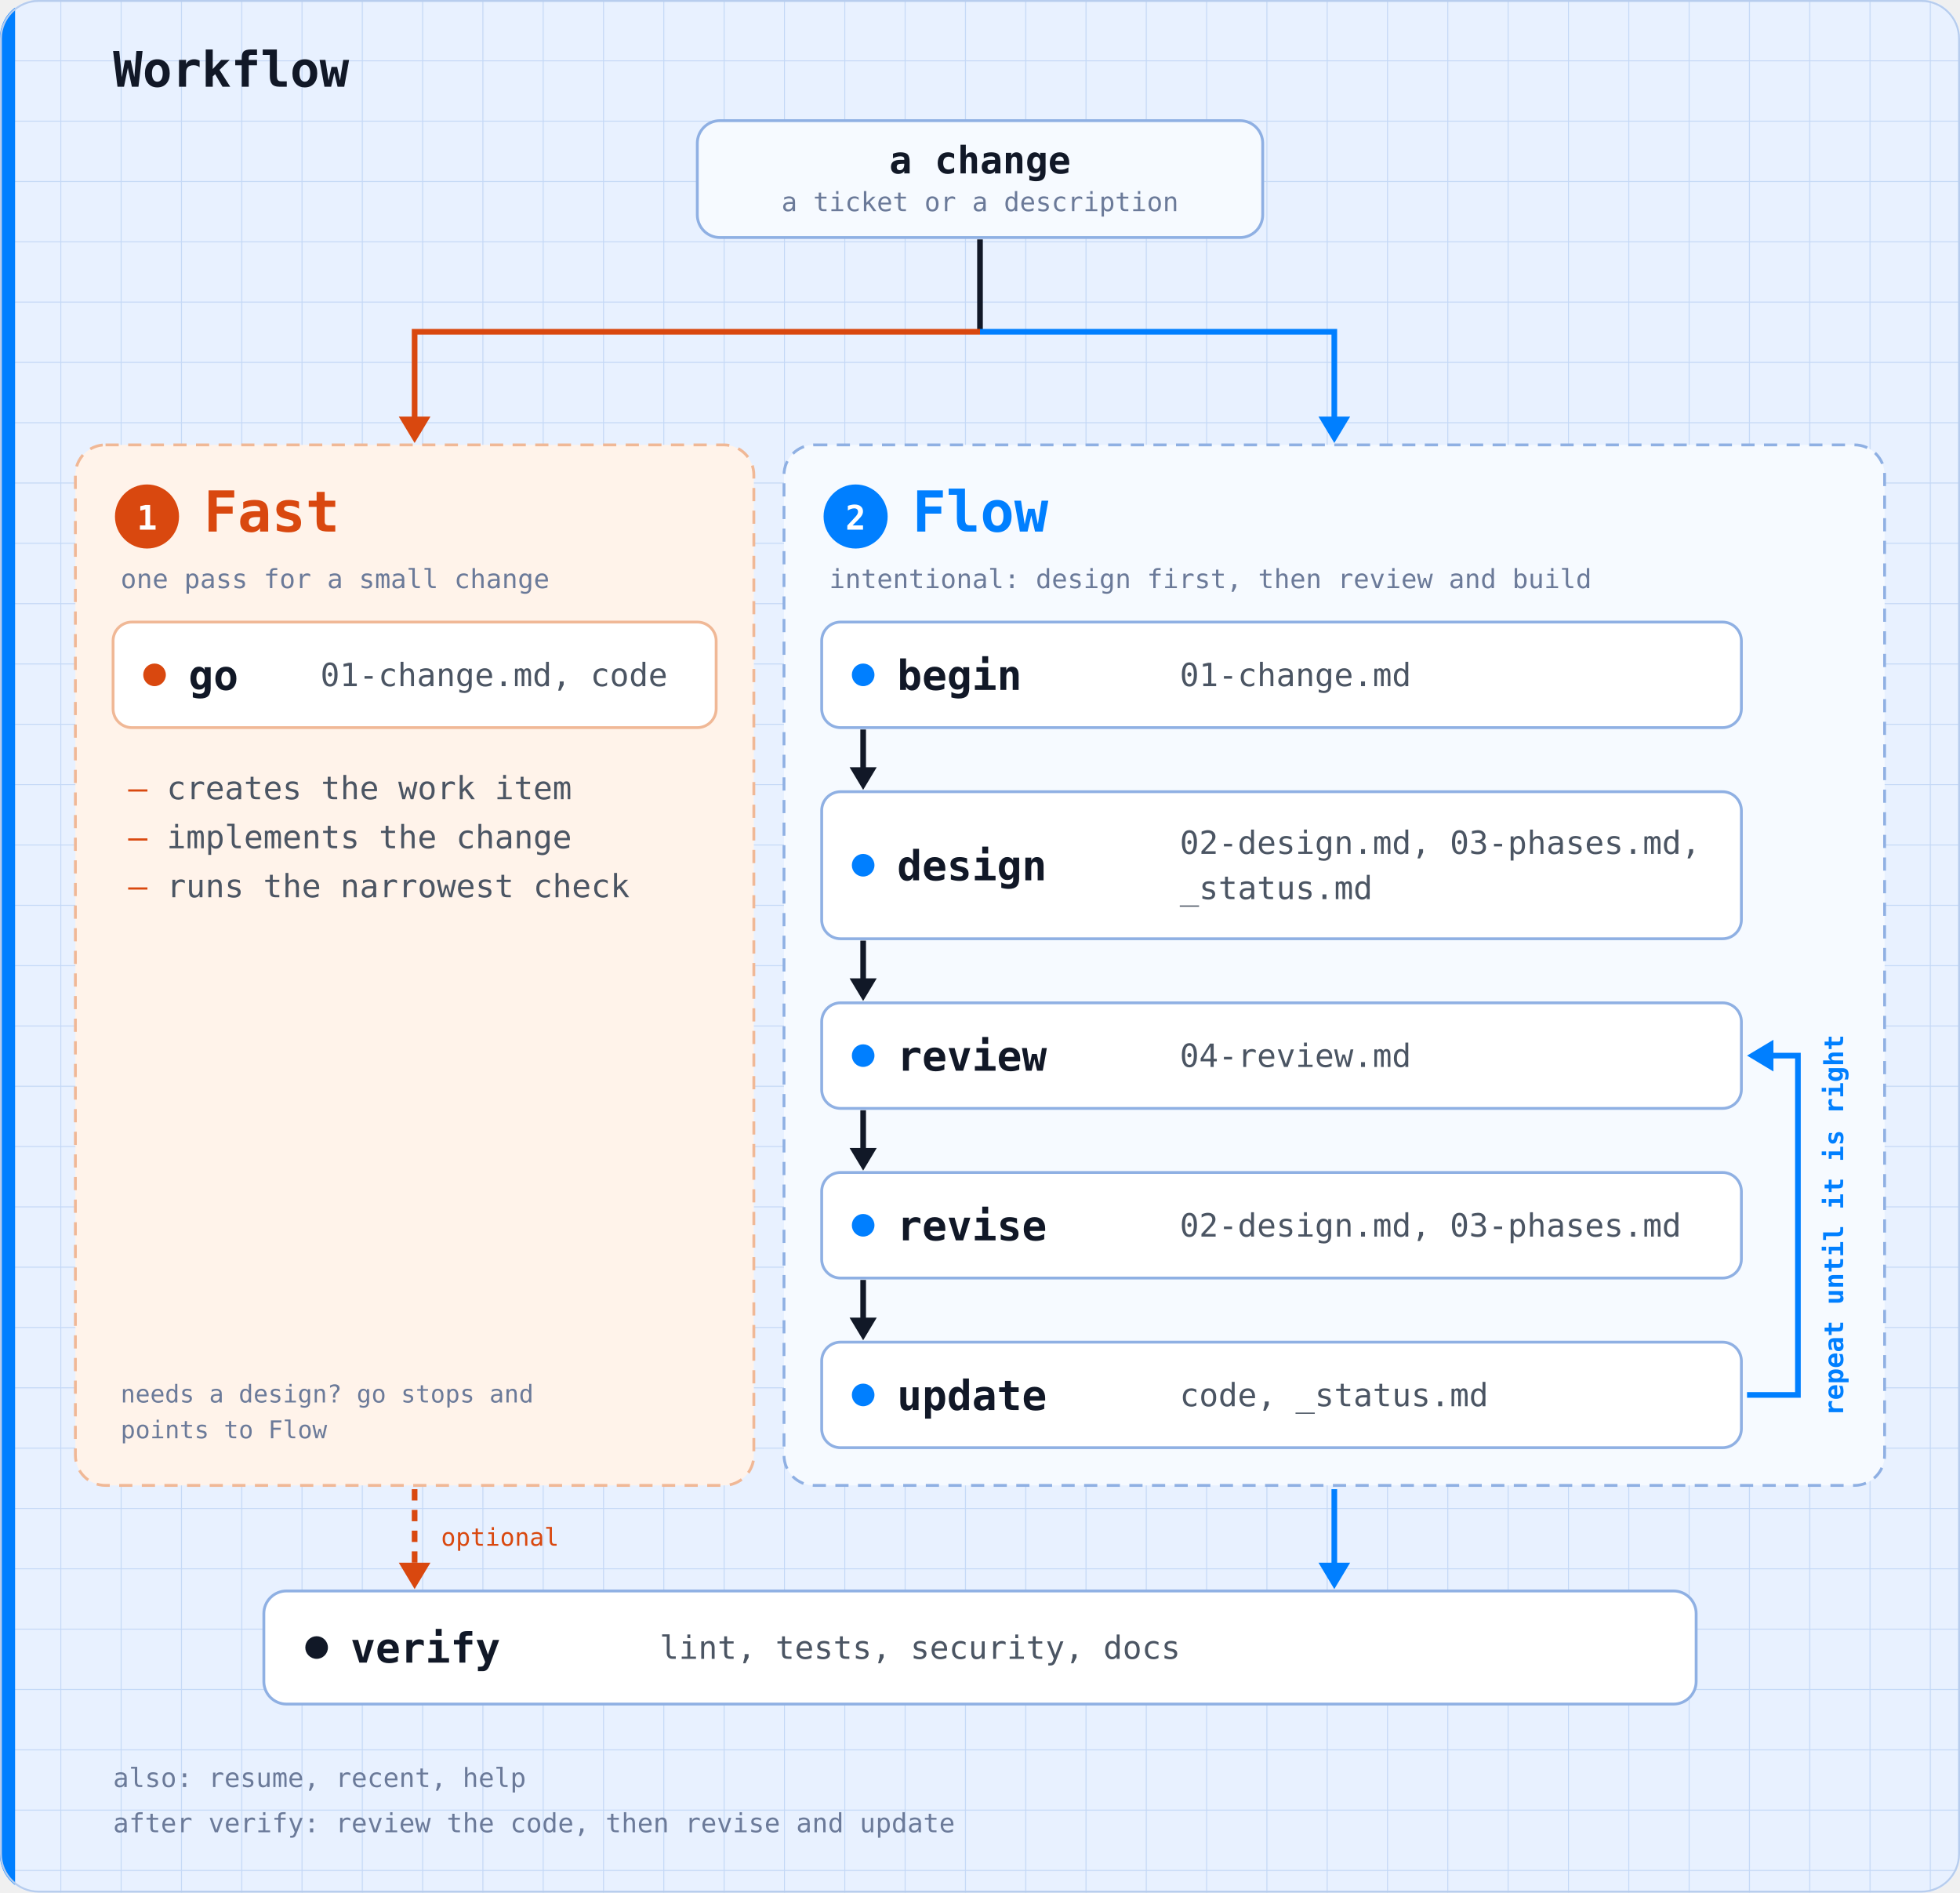
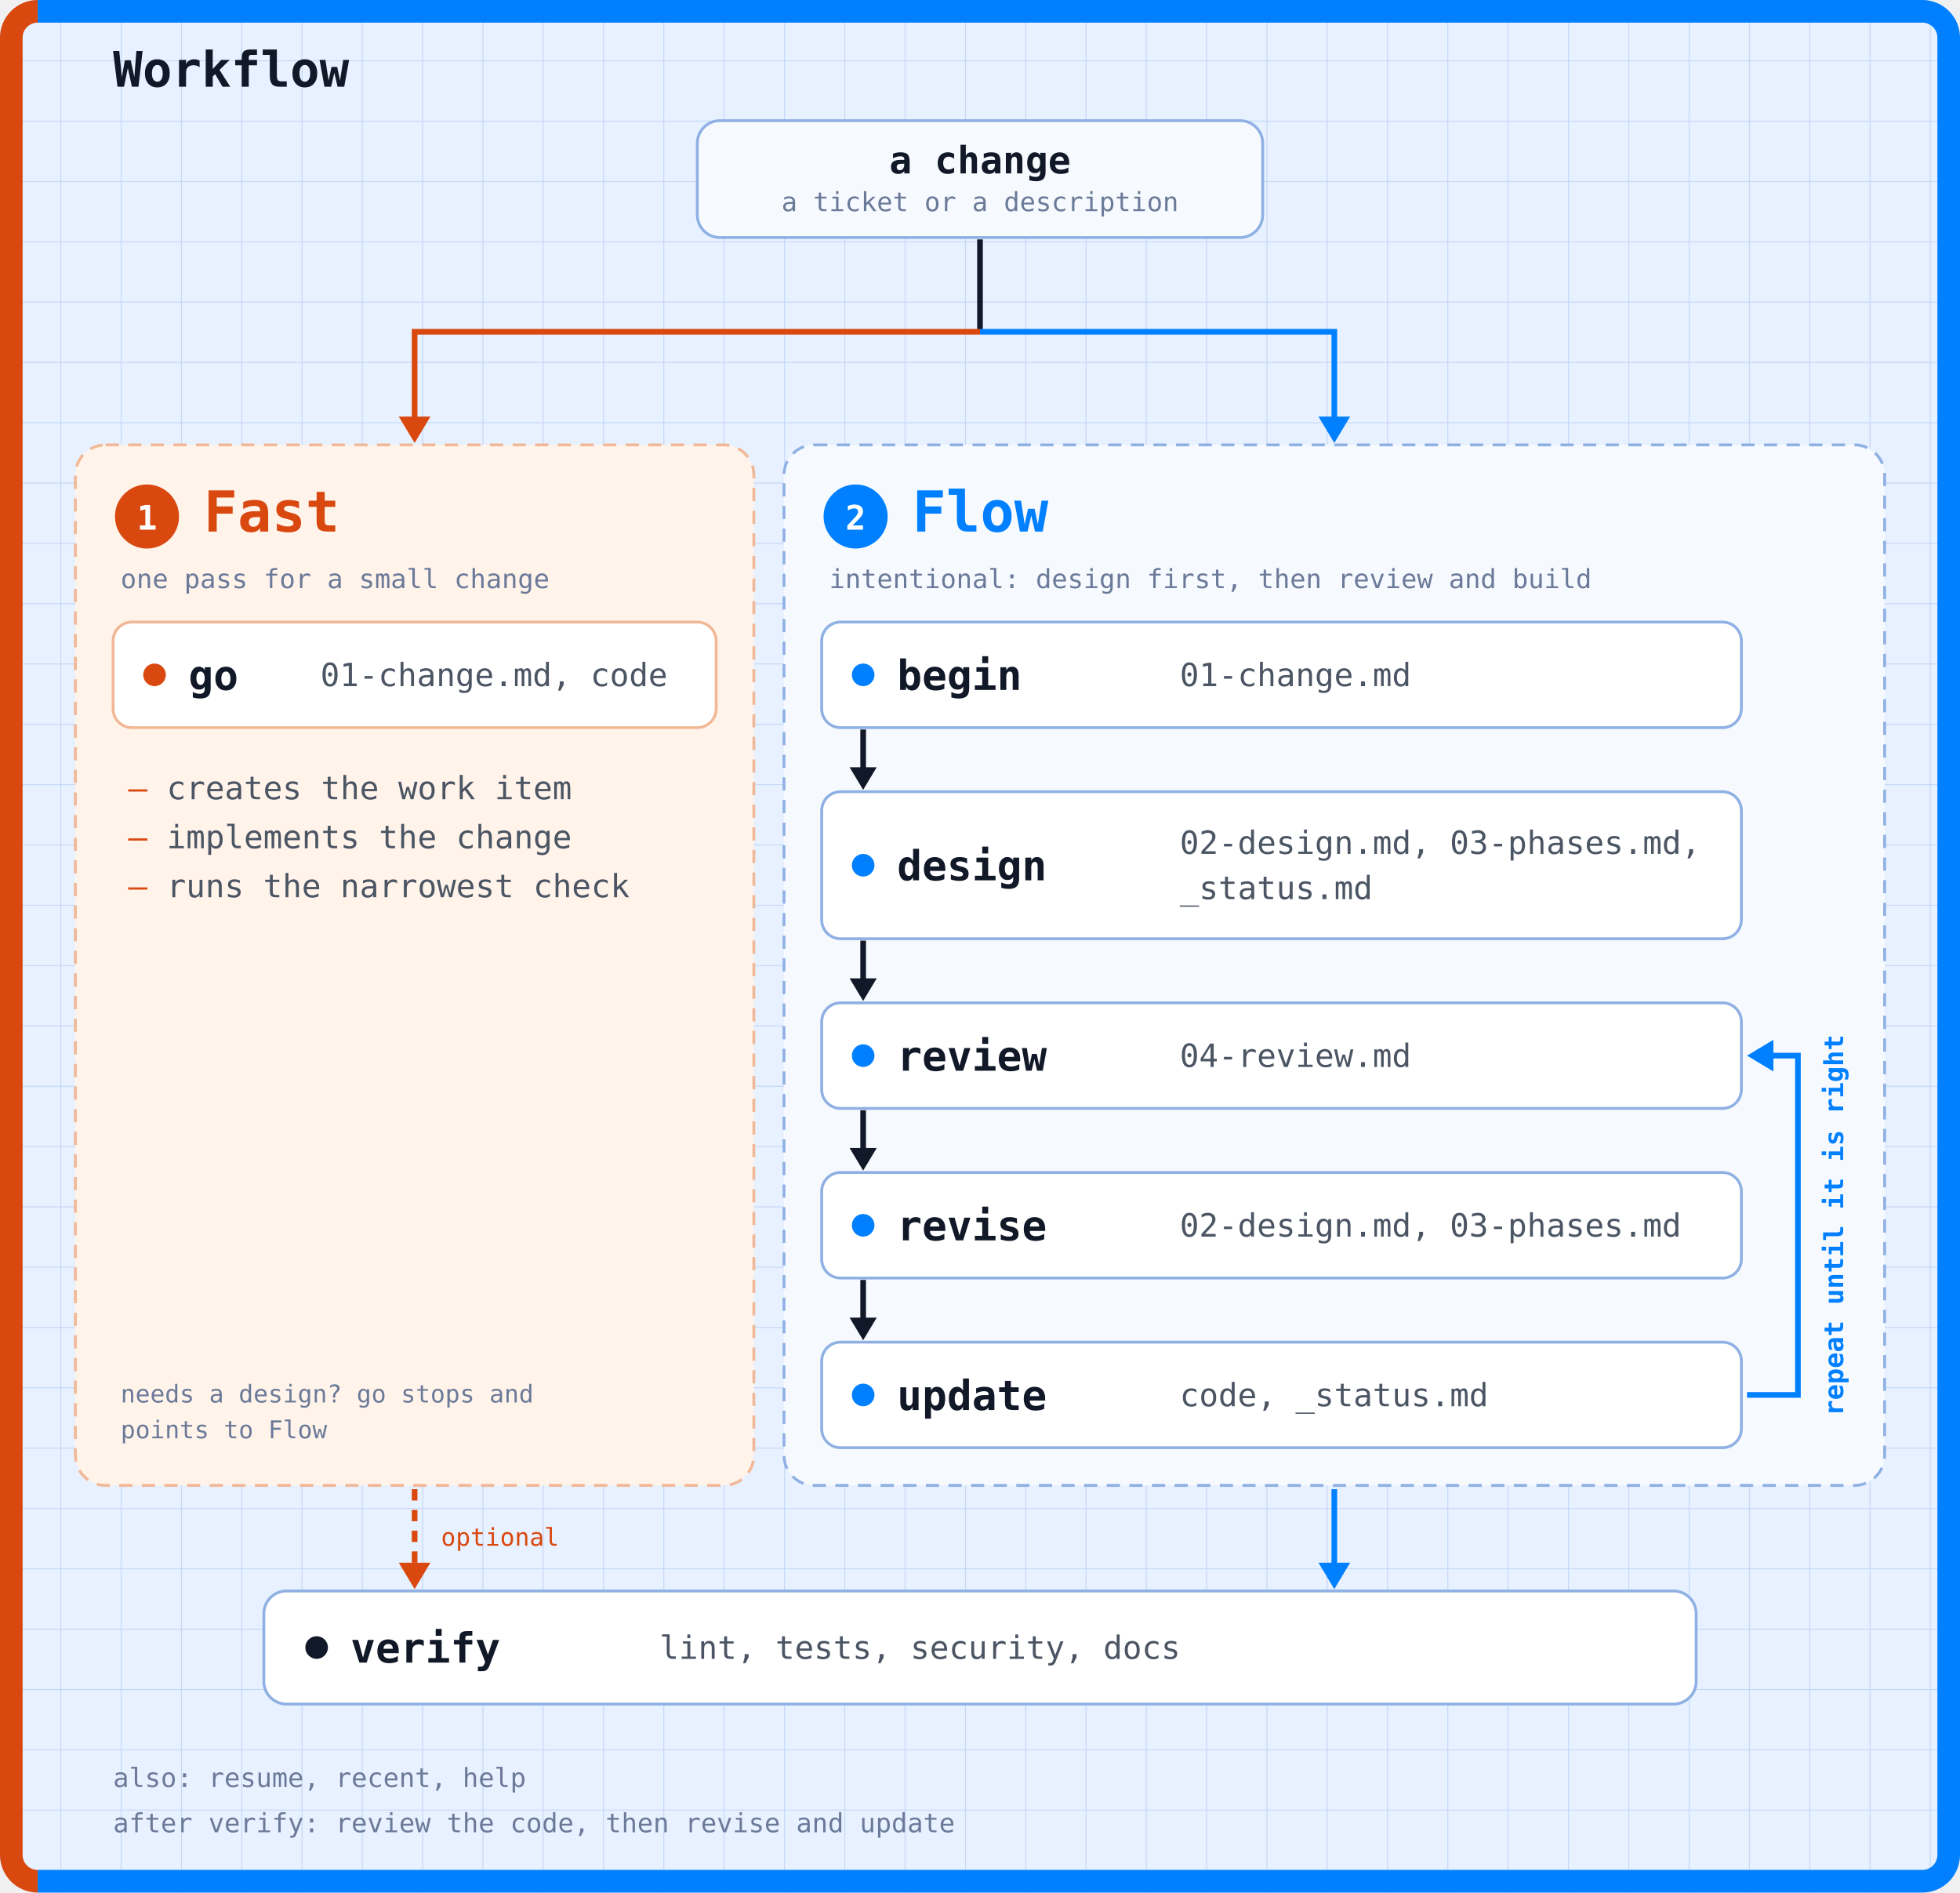
<svg xmlns="http://www.w3.org/2000/svg" width="1040" height="1004" viewBox="0 0 1040 1004" role="img" aria-label="Workflow: a change takes Fast or Flow, then verify">
  <defs>
    <pattern id="grid" width="32" height="32" patternUnits="userSpaceOnUse">
      <path d="M32 0H0V32" fill="none" stroke="#C4D8F6" stroke-width="1" />
    </pattern>
    <clipPath id="frame">
      <rect width="1040" height="1004" rx="20" />
    </clipPath>
  </defs>
  <g clip-path="url(#frame)">
    <rect width="1040" height="1004" fill="#E8F1FF" />
    <rect width="1040" height="1004" fill="url(#grid)" />
-     <rect x="0" y="0" width="8" height="1004" fill="#007FFF" />
  </g>
-   <rect x="0.5" y="0.5" width="1039" height="1003" rx="20" fill="none" stroke="#B7CDEE" />
+   <path d="M 20 6 H 1020 A 14 14 0 0 1 1034 20 V 984 A 14 14 0 0 1 1020 998 H 20" fill="none" stroke="#007FFF" stroke-width="12" />
+   <path d="M 20 6 A 14 14 0 0 0 6 20 V 984 A 14 14 0 0 0 20 998" fill="none" stroke="#D9480F" stroke-width="12" />
  <g font-family="ui-monospace, SFMono-Regular, Menlo, Consolas, 'DejaVu Sans Mono', monospace">
    <text x="60" y="46" font-size="26" font-weight="700" fill="#111827">Workflow</text>
    <rect x="370" y="64" width="300" height="62" rx="12" fill="#F6FAFF" stroke="#8FB0E3" stroke-width="1.5" />
    <text x="520" y="92" font-size="20" font-weight="700" fill="#111827" text-anchor="middle">a change</text>
    <text x="520" y="112" font-size="14" fill="#6B7A99" text-anchor="middle">a ticket or a description</text>
    <line x1="520" y1="127" x2="520" y2="176" stroke="#111827" stroke-width="3" />
    <path d="M 520 176 H 220 V 222" fill="none" stroke="#D9480F" stroke-width="3" />
    <polygon points="211.6,221 228.4,221 220,235" fill="#D9480F" />
    <path d="M 520 176 H 708 V 222" fill="none" stroke="#007FFF" stroke-width="3" />
    <polygon points="699.6,221 716.4,221 708,235" fill="#007FFF" />
    <rect x="40" y="236" width="360" height="552" rx="16" fill="#FFF3EA" stroke="#F0B896" stroke-width="1.5" stroke-dasharray="7 5" />
    <circle cx="78" cy="274" r="17" fill="#D9480F" />
    <text x="78" y="281" font-size="18" font-weight="700" fill="#FFFFFF" text-anchor="middle">1</text>
    <text x="108" y="282" font-size="30" font-weight="700" fill="#D9480F">Fast</text>
    <text x="64" y="312" font-size="14" fill="#6B7A99">one pass for a small change</text>
    <rect x="60" y="330" width="320" height="56" rx="10" fill="#FFFFFF" stroke="#F0B896" stroke-width="1.5" />
    <circle cx="82" cy="358" r="6" fill="#D9480F" />
    <text x="100" y="366" font-size="22" font-weight="700" fill="#111827">go</text>
    <text x="170" y="364" font-size="17" fill="#4B5563">01-change.md, code</text>
    <text x="68" y="424" font-size="17" fill="#4B5563">
      <tspan fill="#D9480F">–</tspan> creates the work item</text>
    <text x="68" y="450" font-size="17" fill="#4B5563">
      <tspan fill="#D9480F">–</tspan> implements the change</text>
    <text x="68" y="476" font-size="17" fill="#4B5563">
      <tspan fill="#D9480F">–</tspan> runs the narrowest check</text>
    <text x="64" y="744" font-size="13" fill="#6B7A99">needs a design? go stops and</text>
    <text x="64" y="763" font-size="13" fill="#6B7A99">points to Flow</text>
    <rect x="416" y="236" width="584" height="552" rx="16" fill="#F6FAFF" stroke="#8FB0E3" stroke-width="1.5" stroke-dasharray="7 5" />
    <circle cx="454" cy="274" r="17" fill="#007FFF" />
    <text x="454" y="281" font-size="18" font-weight="700" fill="#FFFFFF" text-anchor="middle">2</text>
    <text x="484" y="282" font-size="30" font-weight="700" fill="#007FFF">Flow</text>
    <text x="440" y="312" font-size="14" fill="#6B7A99">intentional: design first, then review and build</text>
    <rect x="436" y="330" width="488" height="56" rx="10" fill="#FFFFFF" stroke="#8FB0E3" stroke-width="1.5" />
    <circle cx="458" cy="358" r="6" fill="#007FFF" />
    <text x="476" y="366" font-size="22" font-weight="700" fill="#111827">begin</text>
    <text x="626" y="364" font-size="17" fill="#4B5563">01-change.md</text>
    <rect x="436" y="420" width="488" height="78" rx="10" fill="#FFFFFF" stroke="#8FB0E3" stroke-width="1.5" />
    <circle cx="458" cy="459" r="6" fill="#007FFF" />
    <text x="476" y="467" font-size="22" font-weight="700" fill="#111827">design</text>
    <text x="626" y="453" font-size="17" fill="#4B5563">02-design.md, 03-phases.md,</text>
    <text x="626" y="477" font-size="17" fill="#4B5563">_status.md</text>
    <rect x="436" y="532" width="488" height="56" rx="10" fill="#FFFFFF" stroke="#8FB0E3" stroke-width="1.5" />
    <circle cx="458" cy="560" r="6" fill="#007FFF" />
    <text x="476" y="568" font-size="22" font-weight="700" fill="#111827">review</text>
    <text x="626" y="566" font-size="17" fill="#4B5563">04-review.md</text>
    <rect x="436" y="622" width="488" height="56" rx="10" fill="#FFFFFF" stroke="#8FB0E3" stroke-width="1.5" />
    <circle cx="458" cy="650" r="6" fill="#007FFF" />
    <text x="476" y="658" font-size="22" font-weight="700" fill="#111827">revise</text>
    <text x="626" y="656" font-size="17" fill="#4B5563">02-design.md, 03-phases.md</text>
    <rect x="436" y="712" width="488" height="56" rx="10" fill="#FFFFFF" stroke="#8FB0E3" stroke-width="1.5" />
    <circle cx="458" cy="740" r="6" fill="#007FFF" />
    <text x="476" y="748" font-size="22" font-weight="700" fill="#111827">update</text>
    <text x="626" y="746" font-size="17" fill="#4B5563">code, _status.md</text>
    <line x1="458" y1="387" x2="458" y2="408" stroke="#111827" stroke-width="3" />
    <polygon points="450.8,407 465.2,407 458,419" fill="#111827" />
    <line x1="458" y1="499" x2="458" y2="520" stroke="#111827" stroke-width="3" />
    <polygon points="450.8,519 465.2,519 458,531" fill="#111827" />
    <line x1="458" y1="589" x2="458" y2="610" stroke="#111827" stroke-width="3" />
    <polygon points="450.8,609 465.2,609 458,621" fill="#111827" />
    <line x1="458" y1="679" x2="458" y2="700" stroke="#111827" stroke-width="3" />
    <polygon points="450.8,699 465.2,699 458,711" fill="#111827" />
    <path d="M 927 740 H 954 V 560 H 940" fill="none" stroke="#007FFF" stroke-width="3" />
    <polygon points="941,551.6 941,568.4 927,560" fill="#007FFF" />
    <text transform="translate(978 650) rotate(-90)" font-size="14" font-weight="700" fill="#007FFF" text-anchor="middle">repeat until it is right</text>
    <path d="M 220 790 V 830" fill="none" stroke="#D9480F" stroke-width="3" stroke-dasharray="6 5" />
    <polygon points="211.6,829 228.4,829 220,843" fill="#D9480F" />
    <text x="234" y="820" font-size="13" fill="#D9480F">optional</text>
    <line x1="708" y1="790" x2="708" y2="830" stroke="#007FFF" stroke-width="3" />
    <polygon points="699.6,829 716.4,829 708,843" fill="#007FFF" />
    <rect x="140" y="844" width="760" height="60" rx="12" fill="#FFFFFF" stroke="#8FB0E3" stroke-width="1.5" />
    <circle cx="168" cy="874" r="6" fill="#111827" />
    <text x="186" y="882" font-size="22" font-weight="700" fill="#111827">verify</text>
    <text x="350" y="880" font-size="17" fill="#4B5563">lint, tests, security, docs</text>
    <text x="60" y="948" font-size="14" fill="#6B7A99">also: resume, recent, help</text>
    <text x="60" y="972" font-size="14" fill="#6B7A99">after verify: review the code, then revise and update</text>
  </g>
</svg>
